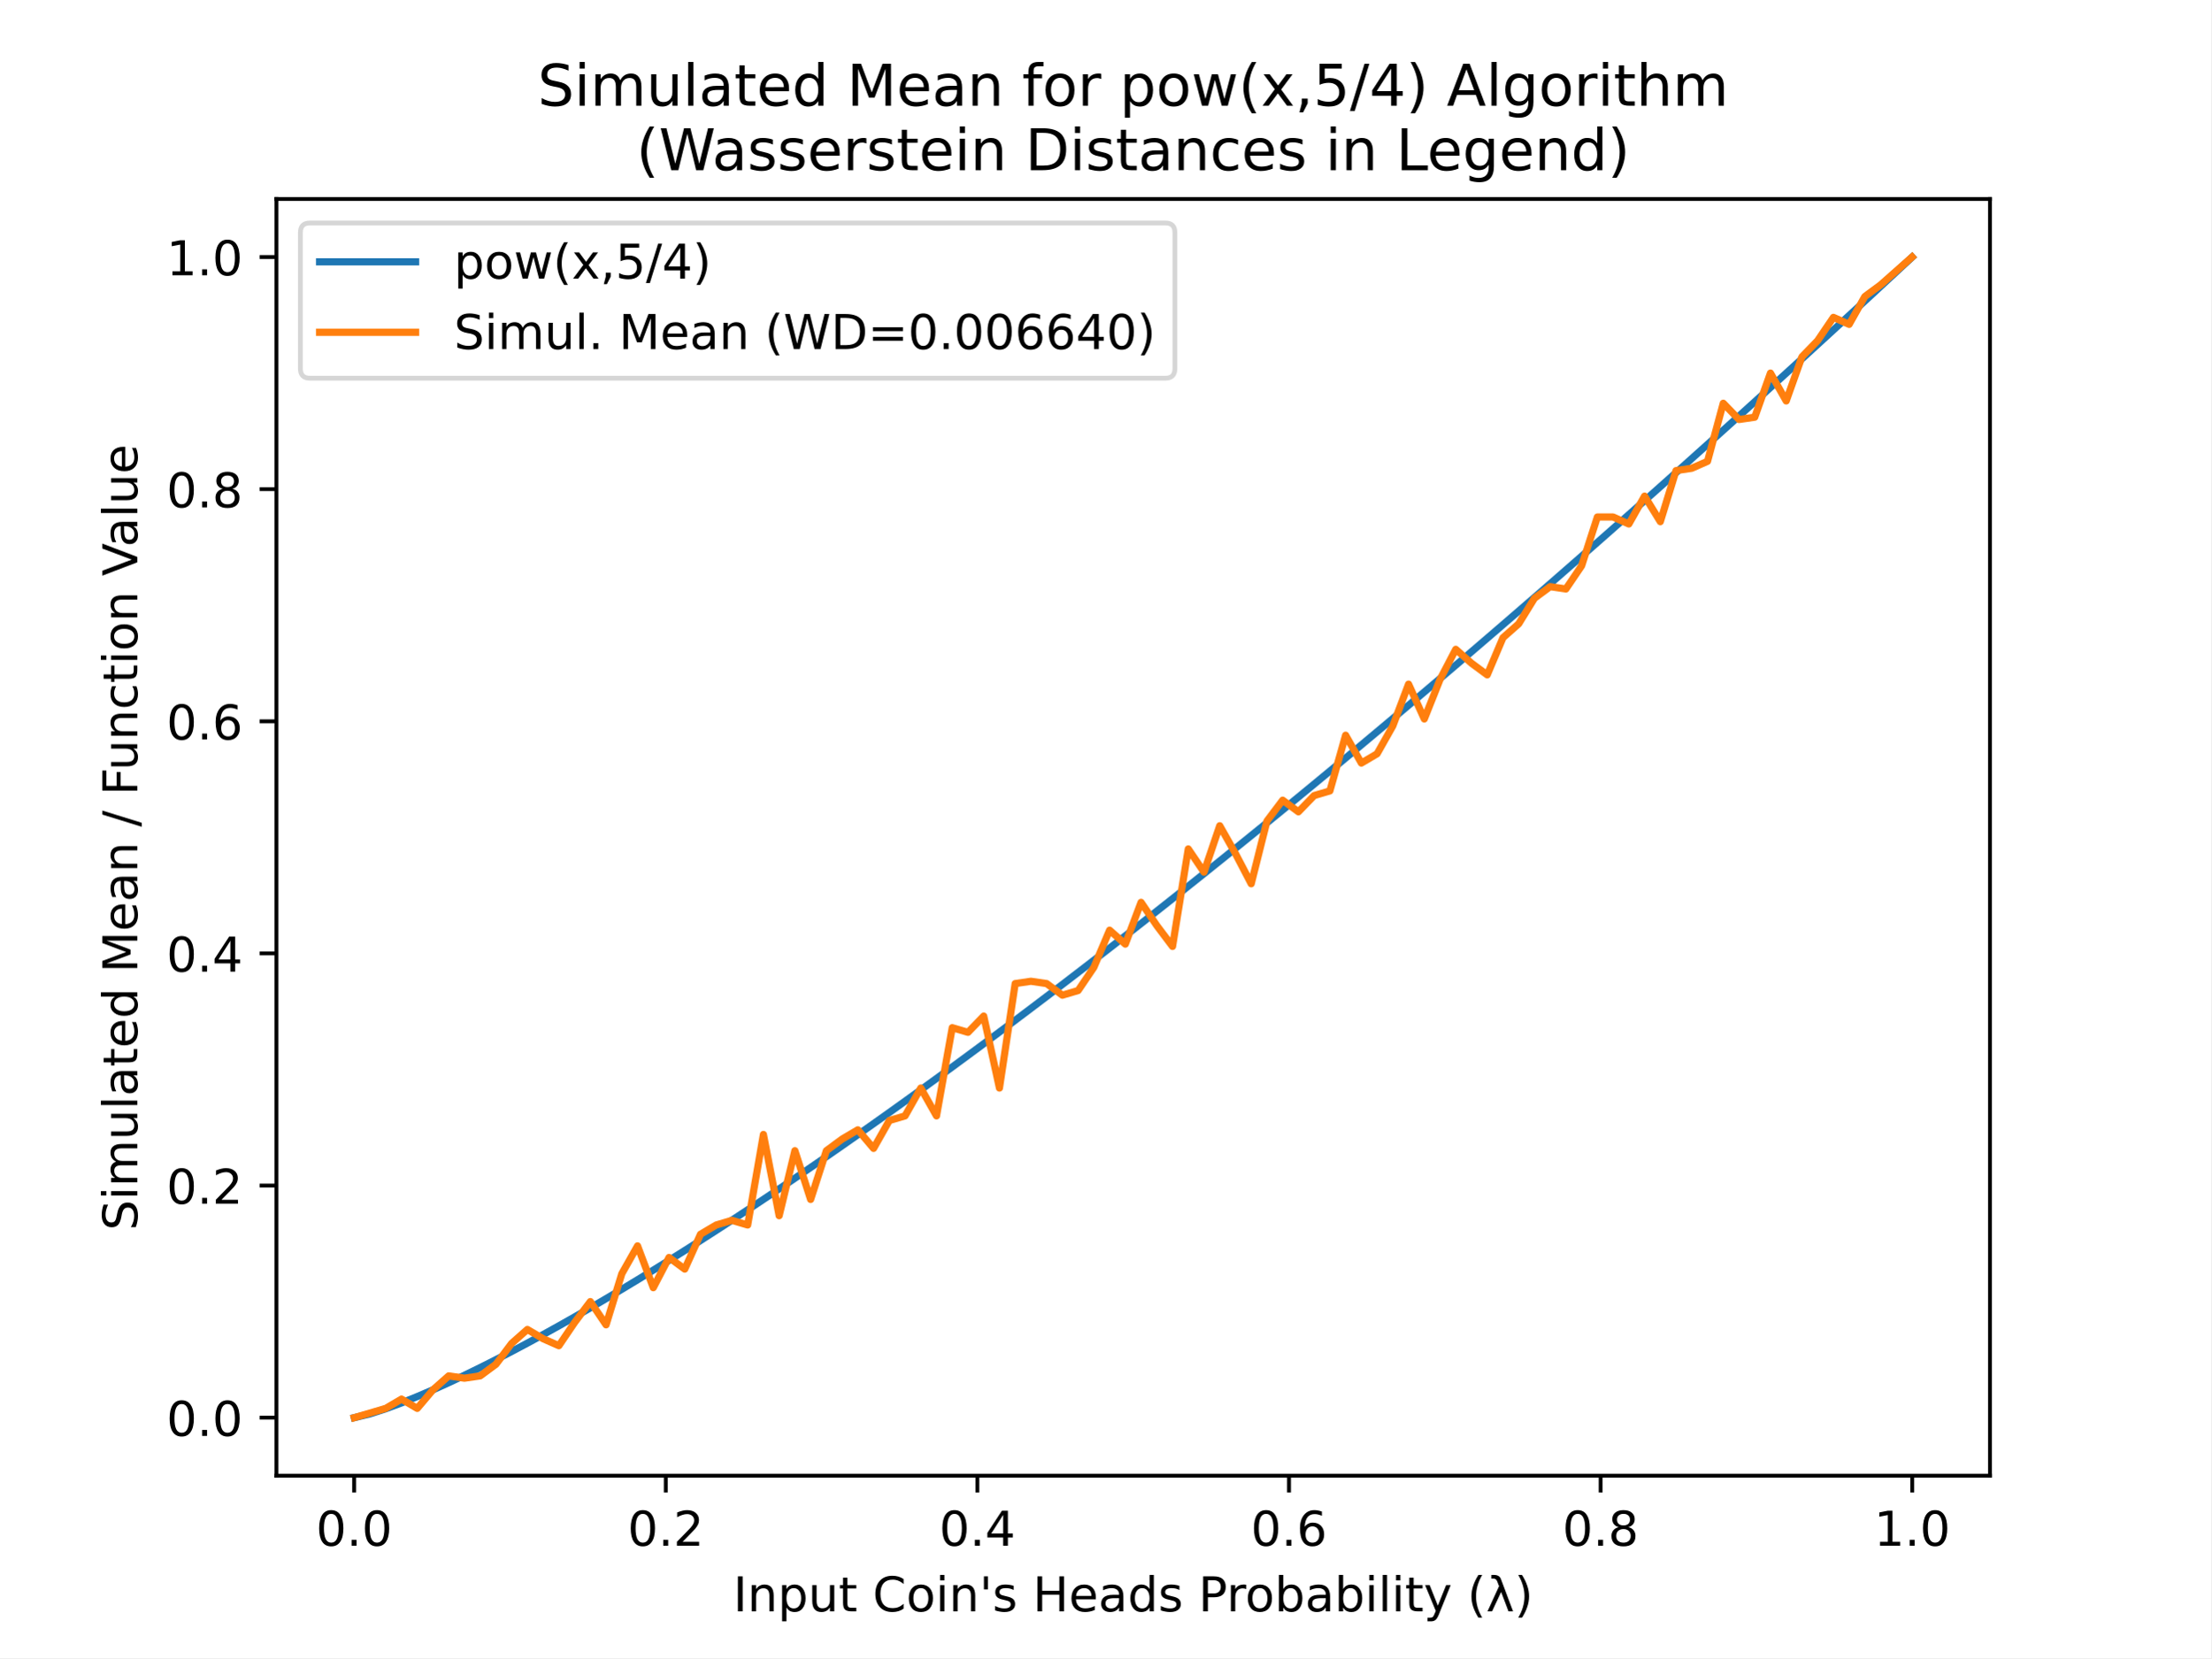
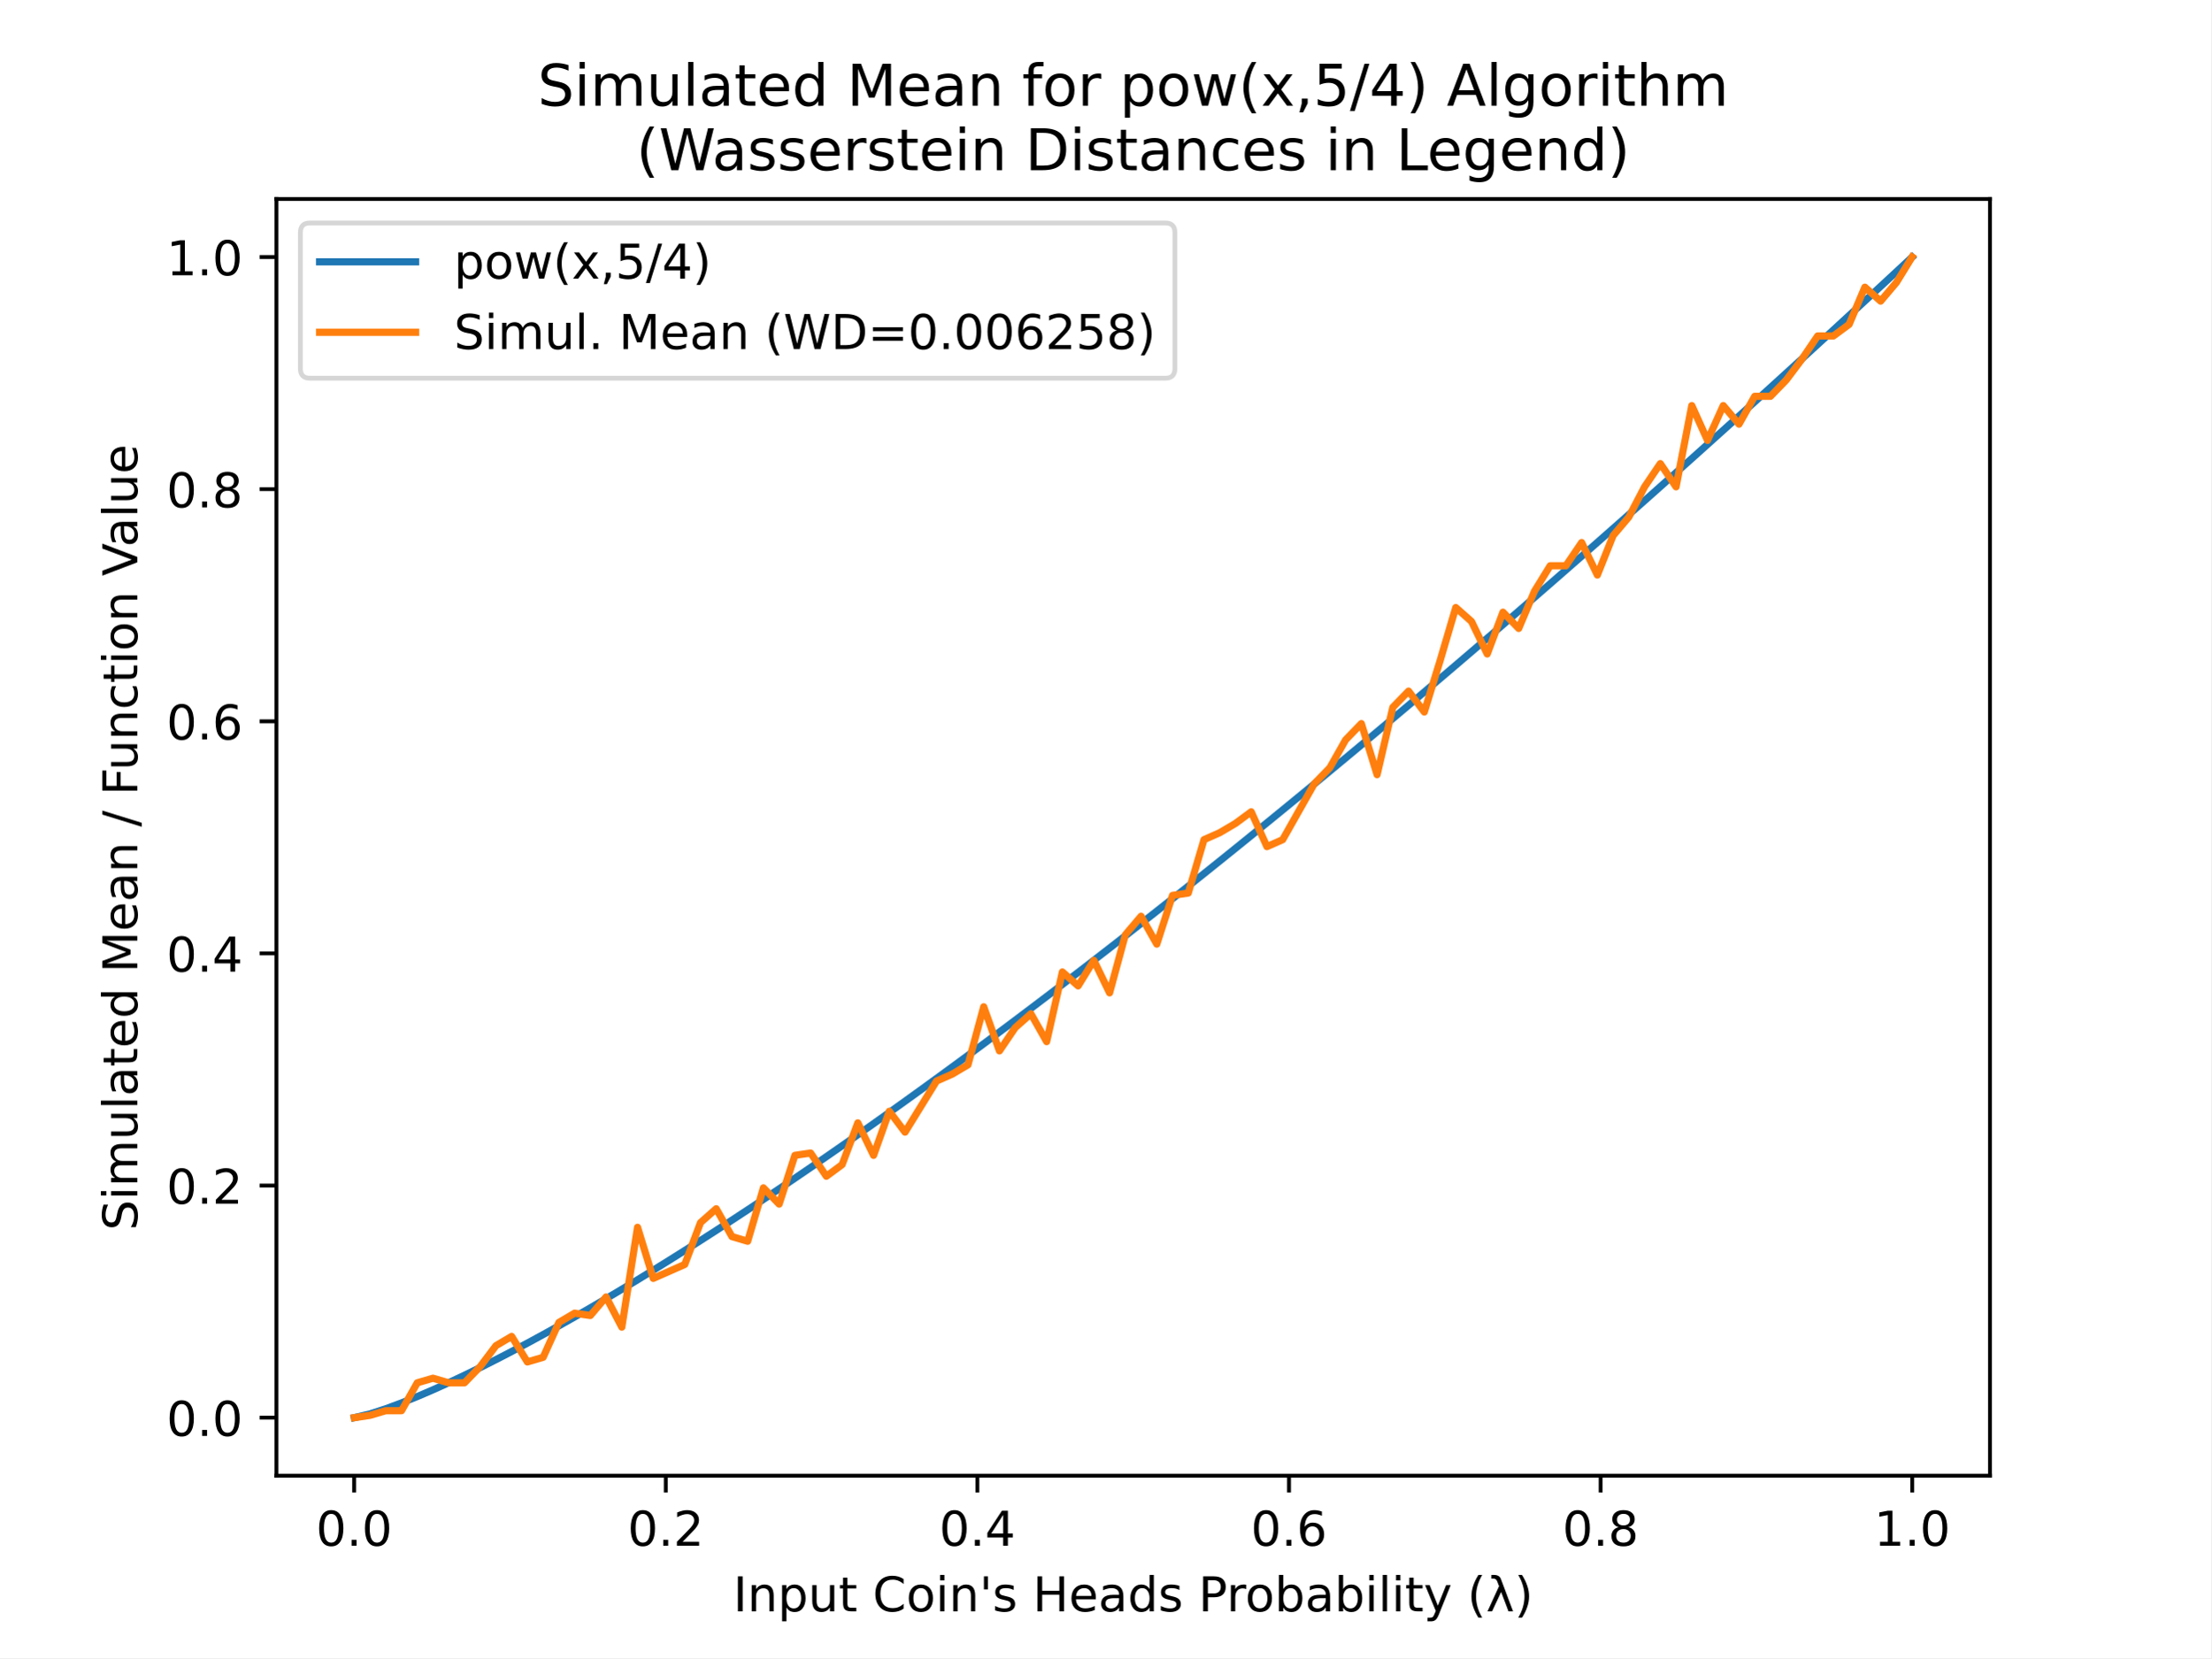
<svg xmlns="http://www.w3.org/2000/svg" xmlns:xlink="http://www.w3.org/1999/xlink" height="345.6pt" version="1.1" viewBox="0 0 460.8 345.6" width="460.8pt">
  <defs>
    <style type="text/css">
*{stroke-linecap:butt;stroke-linejoin:round;}
  </style>
  </defs>
  <g id="figure_1">
    <g id="patch_1">
      <path d="M 0 345.6  L 460.8 345.6  L 460.8 0  L 0 0  z " style="fill:#ffffff;" />
    </g>
    <g id="axes_1">
      <g id="patch_2">
        <path d="M 57.6 307.584  L 414.72 307.584  L 414.72 41.472  L 57.6 41.472  z " style="fill:#ffffff;" />
      </g>
      <g id="matplotlib.axis_1">
        <g id="xtick_1">
          <g id="line2d_1">
            <defs>
-               <path d="M 0 0  L 0 3.5  " id="ma59aa5a267" style="stroke:#000000;stroke-width:0.8;" />
+               <path d="M 0 0  L 0 3.5  " id="m17688c69e6" style="stroke:#000000;stroke-width:0.8;" />
            </defs>
            <g>
-               <use style="stroke:#000000;stroke-width:0.8;" x="73.8" xlink:href="#ma59aa5a267" y="307.584" />
+               <use style="stroke:#000000;stroke-width:0.8;" x="73.8" xlink:href="#m17688c69e6" y="307.584" />
            </g>
          </g>
          <g id="text_1">
            <text style="font-family:DejaVu Sans;font-size:10px;font-style:normal;font-weight:normal;text-anchor:middle;" transform="rotate(-0, 73.80026, 322.1824)" x="73.8" y="322.182">0.0</text>
          </g>
        </g>
        <g id="xtick_2">
          <g id="line2d_2">
            <g>
-               <use style="stroke:#000000;stroke-width:0.8;" x="138.744" xlink:href="#ma59aa5a267" y="307.584" />
+               <use style="stroke:#000000;stroke-width:0.8;" x="138.744" xlink:href="#m17688c69e6" y="307.584" />
            </g>
          </g>
          <g id="text_2">
            <text style="font-family:DejaVu Sans;font-size:10px;font-style:normal;font-weight:normal;text-anchor:middle;" transform="rotate(-0, 138.7442, 322.1824)" x="138.744" y="322.182">0.2</text>
          </g>
        </g>
        <g id="xtick_3">
          <g id="line2d_3">
            <g>
-               <use style="stroke:#000000;stroke-width:0.8;" x="203.688" xlink:href="#ma59aa5a267" y="307.584" />
+               <use style="stroke:#000000;stroke-width:0.8;" x="203.688" xlink:href="#m17688c69e6" y="307.584" />
            </g>
          </g>
          <g id="text_3">
            <text style="font-family:DejaVu Sans;font-size:10px;font-style:normal;font-weight:normal;text-anchor:middle;" transform="rotate(-0, 203.6881, 322.1824)" x="203.688" y="322.182">0.4</text>
          </g>
        </g>
        <g id="xtick_4">
          <g id="line2d_4">
            <g>
-               <use style="stroke:#000000;stroke-width:0.8;" x="268.632" xlink:href="#ma59aa5a267" y="307.584" />
+               <use style="stroke:#000000;stroke-width:0.8;" x="268.632" xlink:href="#m17688c69e6" y="307.584" />
            </g>
          </g>
          <g id="text_4">
            <text style="font-family:DejaVu Sans;font-size:10px;font-style:normal;font-weight:normal;text-anchor:middle;" transform="rotate(-0, 268.6319, 322.1824)" x="268.632" y="322.182">0.6</text>
          </g>
        </g>
        <g id="xtick_5">
          <g id="line2d_5">
            <g>
-               <use style="stroke:#000000;stroke-width:0.8;" x="333.576" xlink:href="#ma59aa5a267" y="307.584" />
+               <use style="stroke:#000000;stroke-width:0.8;" x="333.576" xlink:href="#m17688c69e6" y="307.584" />
            </g>
          </g>
          <g id="text_5">
            <text style="font-family:DejaVu Sans;font-size:10px;font-style:normal;font-weight:normal;text-anchor:middle;" transform="rotate(-0, 333.5758, 322.1824)" x="333.576" y="322.182">0.8</text>
          </g>
        </g>
        <g id="xtick_6">
          <g id="line2d_6">
            <g>
-               <use style="stroke:#000000;stroke-width:0.8;" x="398.52" xlink:href="#ma59aa5a267" y="307.584" />
+               <use style="stroke:#000000;stroke-width:0.8;" x="398.52" xlink:href="#m17688c69e6" y="307.584" />
            </g>
          </g>
          <g id="text_6">
            <text style="font-family:DejaVu Sans;font-size:10px;font-style:normal;font-weight:normal;text-anchor:middle;" transform="rotate(-0, 398.5197, 322.1824)" x="398.52" y="322.182">1.0</text>
          </g>
        </g>
        <g id="text_7">
          <text style="font-family:DejaVu Sans;font-size:10px;font-style:normal;font-weight:normal;text-anchor:middle;" transform="rotate(-0, 236.16, 335.8606)" x="236.16" y="335.861">Input Coin's Heads Probability (λ)</text>
        </g>
      </g>
      <g id="matplotlib.axis_2">
        <g id="ytick_1">
          <g id="line2d_7">
            <defs>
-               <path d="M 0 0  L -3.5 0  " id="m79d9859fe3" style="stroke:#000000;stroke-width:0.8;" />
+               <path d="M 0 0  L -3.5 0  " id="m8d2217f3b5" style="stroke:#000000;stroke-width:0.8;" />
            </defs>
            <g>
-               <use style="stroke:#000000;stroke-width:0.8;" x="57.6" xlink:href="#m79d9859fe3" y="295.488" />
+               <use style="stroke:#000000;stroke-width:0.8;" x="57.6" xlink:href="#m8d2217f3b5" y="295.488" />
            </g>
          </g>
          <g id="text_8">
            <text style="font-family:DejaVu Sans;font-size:10px;font-style:normal;font-weight:normal;text-anchor:end;" transform="rotate(-0, 50.6, 299.2872)" x="50.6" y="299.287">0.0</text>
          </g>
        </g>
        <g id="ytick_2">
          <g id="line2d_8">
            <g>
-               <use style="stroke:#000000;stroke-width:0.8;" x="57.6" xlink:href="#m79d9859fe3" y="247.104" />
+               <use style="stroke:#000000;stroke-width:0.8;" x="57.6" xlink:href="#m8d2217f3b5" y="247.104" />
            </g>
          </g>
          <g id="text_9">
            <text style="font-family:DejaVu Sans;font-size:10px;font-style:normal;font-weight:normal;text-anchor:end;" transform="rotate(-0, 50.6, 250.9032)" x="50.6" y="250.903">0.2</text>
          </g>
        </g>
        <g id="ytick_3">
          <g id="line2d_9">
            <g>
-               <use style="stroke:#000000;stroke-width:0.8;" x="57.6" xlink:href="#m79d9859fe3" y="198.72" />
+               <use style="stroke:#000000;stroke-width:0.8;" x="57.6" xlink:href="#m8d2217f3b5" y="198.72" />
            </g>
          </g>
          <g id="text_10">
            <text style="font-family:DejaVu Sans;font-size:10px;font-style:normal;font-weight:normal;text-anchor:end;" transform="rotate(-0, 50.6, 202.5192)" x="50.6" y="202.519">0.4</text>
          </g>
        </g>
        <g id="ytick_4">
          <g id="line2d_10">
            <g>
-               <use style="stroke:#000000;stroke-width:0.8;" x="57.6" xlink:href="#m79d9859fe3" y="150.336" />
+               <use style="stroke:#000000;stroke-width:0.8;" x="57.6" xlink:href="#m8d2217f3b5" y="150.336" />
            </g>
          </g>
          <g id="text_11">
            <text style="font-family:DejaVu Sans;font-size:10px;font-style:normal;font-weight:normal;text-anchor:end;" transform="rotate(-0, 50.6, 154.1352)" x="50.6" y="154.135">0.6</text>
          </g>
        </g>
        <g id="ytick_5">
          <g id="line2d_11">
            <g>
-               <use style="stroke:#000000;stroke-width:0.8;" x="57.6" xlink:href="#m79d9859fe3" y="101.952" />
+               <use style="stroke:#000000;stroke-width:0.8;" x="57.6" xlink:href="#m8d2217f3b5" y="101.952" />
            </g>
          </g>
          <g id="text_12">
            <text style="font-family:DejaVu Sans;font-size:10px;font-style:normal;font-weight:normal;text-anchor:end;" transform="rotate(-0, 50.6, 105.7512)" x="50.6" y="105.751">0.8</text>
          </g>
        </g>
        <g id="ytick_6">
          <g id="line2d_12">
            <g>
-               <use style="stroke:#000000;stroke-width:0.8;" x="57.6" xlink:href="#m79d9859fe3" y="53.568" />
+               <use style="stroke:#000000;stroke-width:0.8;" x="57.6" xlink:href="#m8d2217f3b5" y="53.568" />
            </g>
          </g>
          <g id="text_13">
            <text style="font-family:DejaVu Sans;font-size:10px;font-style:normal;font-weight:normal;text-anchor:end;" transform="rotate(-0, 50.6, 57.36722)" x="50.6" y="57.367">1.0</text>
          </g>
        </g>
        <g id="text_14">
          <text style="font-family:DejaVu Sans;font-size:10px;font-style:normal;font-weight:normal;text-anchor:middle;" transform="rotate(-90, 28.61719, 174.528)" x="28.617" y="174.528">Simulated Mean / Function Value</text>
        </g>
      </g>
      <g id="line2d_13">
-         <path clip-path="url(#p6d69e70402)" d="M 73.833 295.486  L 77.112 294.704  L 80.391 293.635  L 83.671 292.417  L 86.95 291.093  L 90.229 289.683  L 93.509 288.2  L 96.788 286.654  L 100.067 285.052  L 103.347 283.398  L 106.626 281.698  L 109.905 279.955  L 113.185 278.172  L 116.464 276.352  L 119.743 274.496  L 123.023 272.606  L 126.302 270.685  L 129.581 268.734  L 132.861 266.753  L 136.14 264.745  L 139.42 262.711  L 142.699 260.65  L 145.978 258.565  L 149.258 256.457  L 152.537 254.325  L 155.816 252.171  L 159.096 249.995  L 162.375 247.798  L 165.654 245.581  L 168.934 243.344  L 172.213 241.088  L 175.492 238.813  L 178.772 236.519  L 182.051 234.207  L 185.33 231.878  L 188.61 229.531  L 191.889 227.168  L 195.168 224.788  L 198.448 222.393  L 201.727 219.981  L 205.006 217.554  L 208.286 215.111  L 211.565 212.654  L 214.844 210.182  L 218.124 207.696  L 221.403 205.195  L 224.682 202.68  L 227.962 200.152  L 231.241 197.611  L 234.52 195.056  L 237.8 192.488  L 241.079 189.907  L 244.358 187.313  L 247.638 184.707  L 250.917 182.089  L 254.196 179.458  L 257.476 176.815  L 260.755 174.161  L 264.034 171.495  L 267.314 168.818  L 270.593 166.129  L 273.872 163.429  L 277.152 160.717  L 280.431 157.995  L 283.71 155.262  L 286.99 152.518  L 290.269 149.764  L 293.548 146.999  L 296.828 144.224  L 300.107 141.439  L 303.386 138.644  L 306.666 135.838  L 309.945 133.023  L 313.224 130.198  L 316.504 127.363  L 319.783 124.519  L 323.062 121.665  L 326.342 118.802  L 329.621 115.929  L 332.9 113.048  L 336.18 110.157  L 339.459 107.257  L 342.739 104.348  L 346.018 101.43  L 349.297 98.503  L 352.577 95.568  L 355.856 92.624  L 359.135 89.672  L 362.415 86.711  L 365.694 83.741  L 368.973 80.763  L 372.253 77.777  L 375.532 74.783  L 378.811 71.78  L 382.091 68.77  L 385.37 65.751  L 388.649 62.725  L 391.929 59.69  L 395.208 56.648  L 398.487 53.598  " style="fill:none;stroke:#1f77b4;stroke-linecap:square;stroke-width:1.5;" />
+         <path clip-path="url(#p3ecbb39809)" d="M 73.833 295.486  L 77.112 294.704  L 80.391 293.635  L 83.671 292.417  L 86.95 291.093  L 90.229 289.683  L 93.509 288.2  L 96.788 286.654  L 100.067 285.052  L 103.347 283.398  L 106.626 281.698  L 109.905 279.955  L 113.185 278.172  L 116.464 276.352  L 119.743 274.496  L 123.023 272.606  L 126.302 270.685  L 129.581 268.734  L 132.861 266.753  L 136.14 264.745  L 139.42 262.711  L 142.699 260.65  L 145.978 258.565  L 149.258 256.457  L 152.537 254.325  L 155.816 252.171  L 159.096 249.995  L 162.375 247.798  L 165.654 245.581  L 168.934 243.344  L 172.213 241.088  L 175.492 238.813  L 178.772 236.519  L 182.051 234.207  L 185.33 231.878  L 188.61 229.531  L 191.889 227.168  L 195.168 224.788  L 198.448 222.393  L 201.727 219.981  L 205.006 217.554  L 208.286 215.111  L 211.565 212.654  L 214.844 210.182  L 218.124 207.696  L 221.403 205.195  L 224.682 202.68  L 227.962 200.152  L 231.241 197.611  L 234.52 195.056  L 237.8 192.488  L 241.079 189.907  L 244.358 187.313  L 247.638 184.707  L 250.917 182.089  L 254.196 179.458  L 257.476 176.815  L 260.755 174.161  L 264.034 171.495  L 267.314 168.818  L 270.593 166.129  L 273.872 163.429  L 277.152 160.717  L 280.431 157.995  L 283.71 155.262  L 286.99 152.518  L 290.269 149.764  L 293.548 146.999  L 296.828 144.224  L 300.107 141.439  L 303.386 138.644  L 306.666 135.838  L 309.945 133.023  L 313.224 130.198  L 316.504 127.363  L 319.783 124.519  L 323.062 121.665  L 326.342 118.802  L 329.621 115.929  L 332.9 113.048  L 336.18 110.157  L 339.459 107.257  L 342.739 104.348  L 346.018 101.43  L 349.297 98.503  L 352.577 95.568  L 355.856 92.624  L 359.135 89.672  L 362.415 86.711  L 365.694 83.741  L 368.973 80.763  L 372.253 77.777  L 375.532 74.783  L 378.811 71.78  L 382.091 68.77  L 385.37 65.751  L 388.649 62.725  L 391.929 59.69  L 395.208 56.648  L 398.487 53.598  " style="fill:none;stroke:#1f77b4;stroke-linecap:square;stroke-width:1.5;" />
      </g>
      <g id="line2d_14">
-         <path clip-path="url(#p6d69e70402)" d="M 73.833 295.488  L 77.112 294.52  L 80.391 293.553  L 83.671 291.617  L 86.95 293.553  L 90.229 289.682  L 93.509 286.779  L 96.788 287.263  L 100.067 286.779  L 103.347 284.36  L 106.626 280.005  L 109.905 277.102  L 113.185 279.037  L 116.464 280.489  L 119.743 275.651  L 123.023 271.296  L 126.302 276.134  L 129.581 265.49  L 132.861 259.684  L 136.14 268.393  L 139.42 262.103  L 142.699 264.522  L 145.978 257.265  L 149.258 255.329  L 152.537 254.362  L 155.816 255.329  L 159.096 236.46  L 162.375 253.394  L 165.654 239.846  L 168.934 250.007  L 172.213 239.846  L 175.492 237.427  L 178.772 235.492  L 182.051 239.363  L 185.33 233.556  L 188.61 232.589  L 191.889 226.783  L 195.168 232.589  L 198.448 214.203  L 201.727 215.171  L 205.006 211.784  L 208.286 226.783  L 211.565 205.01  L 214.844 204.526  L 218.124 205.01  L 221.403 207.429  L 224.682 206.461  L 227.962 201.623  L 231.241 193.882  L 234.52 196.785  L 237.8 188.076  L 241.079 192.914  L 244.358 197.268  L 247.638 176.947  L 250.917 181.786  L 254.196 172.109  L 257.476 177.915  L 260.755 184.205  L 264.034 171.141  L 267.314 166.787  L 270.593 169.206  L 273.872 165.819  L 277.152 164.851  L 280.431 153.239  L 283.71 159.045  L 286.99 157.11  L 290.269 151.304  L 293.548 142.595  L 296.828 149.852  L 300.107 141.627  L 303.386 135.337  L 306.666 138.24  L 309.945 140.659  L 313.224 132.918  L 316.504 130.015  L 319.783 124.692  L 323.062 122.273  L 326.342 122.757  L 329.621 117.919  L 332.9 107.758  L 336.18 107.758  L 339.459 109.21  L 342.739 103.404  L 346.018 108.726  L 349.297 98.081  L 352.577 97.597  L 355.856 96.146  L 359.135 84.05  L 362.415 87.437  L 365.694 86.953  L 368.973 77.76  L 372.253 83.566  L 375.532 74.373  L 378.811 70.986  L 382.091 66.148  L 385.37 67.599  L 388.649 61.793  L 391.929 59.374  L 395.208 56.471  L 398.487 53.568  " style="fill:none;stroke:#ff7f0e;stroke-linecap:square;stroke-width:1.5;" />
+         <path clip-path="url(#p3ecbb39809)" d="M 73.833 295.488  L 77.112 295.004  L 80.391 294.036  L 83.671 294.036  L 86.95 288.23  L 90.229 287.263  L 93.509 288.23  L 96.788 288.23  L 100.067 284.844  L 103.347 280.489  L 106.626 278.554  L 109.905 283.876  L 113.185 282.908  L 116.464 275.651  L 119.743 273.715  L 123.023 274.199  L 126.302 270.328  L 129.581 276.618  L 132.861 255.813  L 136.14 266.458  L 139.42 265.006  L 142.699 263.555  L 145.978 254.845  L 149.258 251.942  L 152.537 257.748  L 155.816 258.716  L 159.096 247.588  L 162.375 250.975  L 165.654 240.814  L 168.934 240.33  L 172.213 245.169  L 175.492 242.749  L 178.772 234.04  L 182.051 240.814  L 185.33 231.621  L 188.61 235.976  L 191.889 230.653  L 195.168 225.331  L 198.448 223.88  L 201.727 221.944  L 205.006 209.848  L 208.286 219.041  L 211.565 214.203  L 214.844 211.3  L 218.124 217.106  L 221.403 202.591  L 224.682 205.494  L 227.962 200.172  L 231.241 206.945  L 234.52 194.849  L 237.8 190.979  L 241.079 196.785  L 244.358 186.624  L 247.638 186.14  L 250.917 175.012  L 254.196 173.56  L 257.476 171.625  L 260.755 169.206  L 264.034 176.463  L 267.314 175.012  L 270.593 169.206  L 273.872 163.4  L 277.152 160.013  L 280.431 154.207  L 283.71 150.82  L 286.99 161.464  L 290.269 147.433  L 293.548 144.046  L 296.828 148.401  L 300.107 137.756  L 303.386 126.628  L 306.666 129.531  L 309.945 136.305  L 313.224 127.596  L 316.504 130.982  L 319.783 123.241  L 323.062 117.919  L 326.342 117.919  L 329.621 113.08  L 332.9 119.854  L 336.18 111.629  L 339.459 107.758  L 342.739 101.468  L 346.018 96.63  L 349.297 101.468  L 352.577 84.534  L 355.856 91.791  L 359.135 84.534  L 362.415 88.404  L 365.694 82.598  L 368.973 82.598  L 372.253 79.212  L 375.532 74.857  L 378.811 70.019  L 382.091 70.019  L 385.37 67.599  L 388.649 59.858  L 391.929 62.761  L 395.208 58.89  L 398.487 53.568  " style="fill:none;stroke:#ff7f0e;stroke-linecap:square;stroke-width:1.5;" />
      </g>
      <g id="patch_3">
        <path d="M 57.6 307.584  L 57.6 41.472  " style="fill:none;stroke:#000000;stroke-linecap:square;stroke-linejoin:miter;stroke-width:0.8;" />
      </g>
      <g id="patch_4">
        <path d="M 414.72 307.584  L 414.72 41.472  " style="fill:none;stroke:#000000;stroke-linecap:square;stroke-linejoin:miter;stroke-width:0.8;" />
      </g>
      <g id="patch_5">
        <path d="M 57.6 307.584  L 414.72 307.584  " style="fill:none;stroke:#000000;stroke-linecap:square;stroke-linejoin:miter;stroke-width:0.8;" />
      </g>
      <g id="patch_6">
        <path d="M 57.6 41.472  L 414.72 41.472  " style="fill:none;stroke:#000000;stroke-linecap:square;stroke-linejoin:miter;stroke-width:0.8;" />
      </g>
      <g id="text_15">
        <text style="font-family:DejaVu Sans;font-size:12px;font-style:normal;font-weight:normal;" transform="translate(112.0472 22.03462)">Simulated Mean for pow(x,5/4) Algorithm</text>
        <text style="font-family:DejaVu Sans;font-size:12px;font-style:normal;font-weight:normal;" transform="translate(132.6094 35.472)">(Wasserstein Distances in Legend)</text>
      </g>
      <g id="legend_1">
        <g id="patch_7">
          <path d="M 64.6 78.828  L 242.85 78.828  Q 244.85 78.828 244.85 76.828  L 244.85 48.472  Q 244.85 46.472 242.85 46.472  L 64.6 46.472  Q 62.6 46.472 62.6 48.472  L 62.6 76.828  Q 62.6 78.828 64.6 78.828  z " style="fill:#ffffff;opacity:0.8;stroke:#cccccc;stroke-linejoin:miter;" />
        </g>
        <g id="line2d_15">
          <path d="M 66.6 54.57  L 86.6 54.57  " style="fill:none;stroke:#1f77b4;stroke-linecap:square;stroke-width:1.5;" />
        </g>
        <g id="line2d_16" />
        <g id="text_16">
          <text style="font-family:DejaVu Sans;font-size:10px;font-style:normal;font-weight:normal;text-anchor:start;" transform="rotate(-0, 94.6, 58.07044)" x="94.6" y="58.07">pow(x,5/4)</text>
        </g>
        <g id="line2d_17">
          <path d="M 66.6 69.249  L 86.6 69.249  " style="fill:none;stroke:#ff7f0e;stroke-linecap:square;stroke-width:1.5;" />
        </g>
        <g id="line2d_18" />
        <g id="text_17">
-           <text style="font-family:DejaVu Sans;font-size:10px;font-style:normal;font-weight:normal;text-anchor:start;" transform="rotate(-0, 94.6, 72.74856)" x="94.6" y="72.749">Simul. Mean (WD=0.006640)</text>
+           <text style="font-family:DejaVu Sans;font-size:10px;font-style:normal;font-weight:normal;text-anchor:start;" transform="rotate(-0, 94.6, 72.74856)" x="94.6" y="72.749">Simul. Mean (WD=0.006258)</text>
        </g>
      </g>
    </g>
  </g>
  <defs>
-     <clipPath id="p6d69e70402">
+     <clipPath id="p3ecbb39809">
      <rect height="266.112" width="357.12" x="57.6" y="41.472" />
    </clipPath>
  </defs>
</svg>
